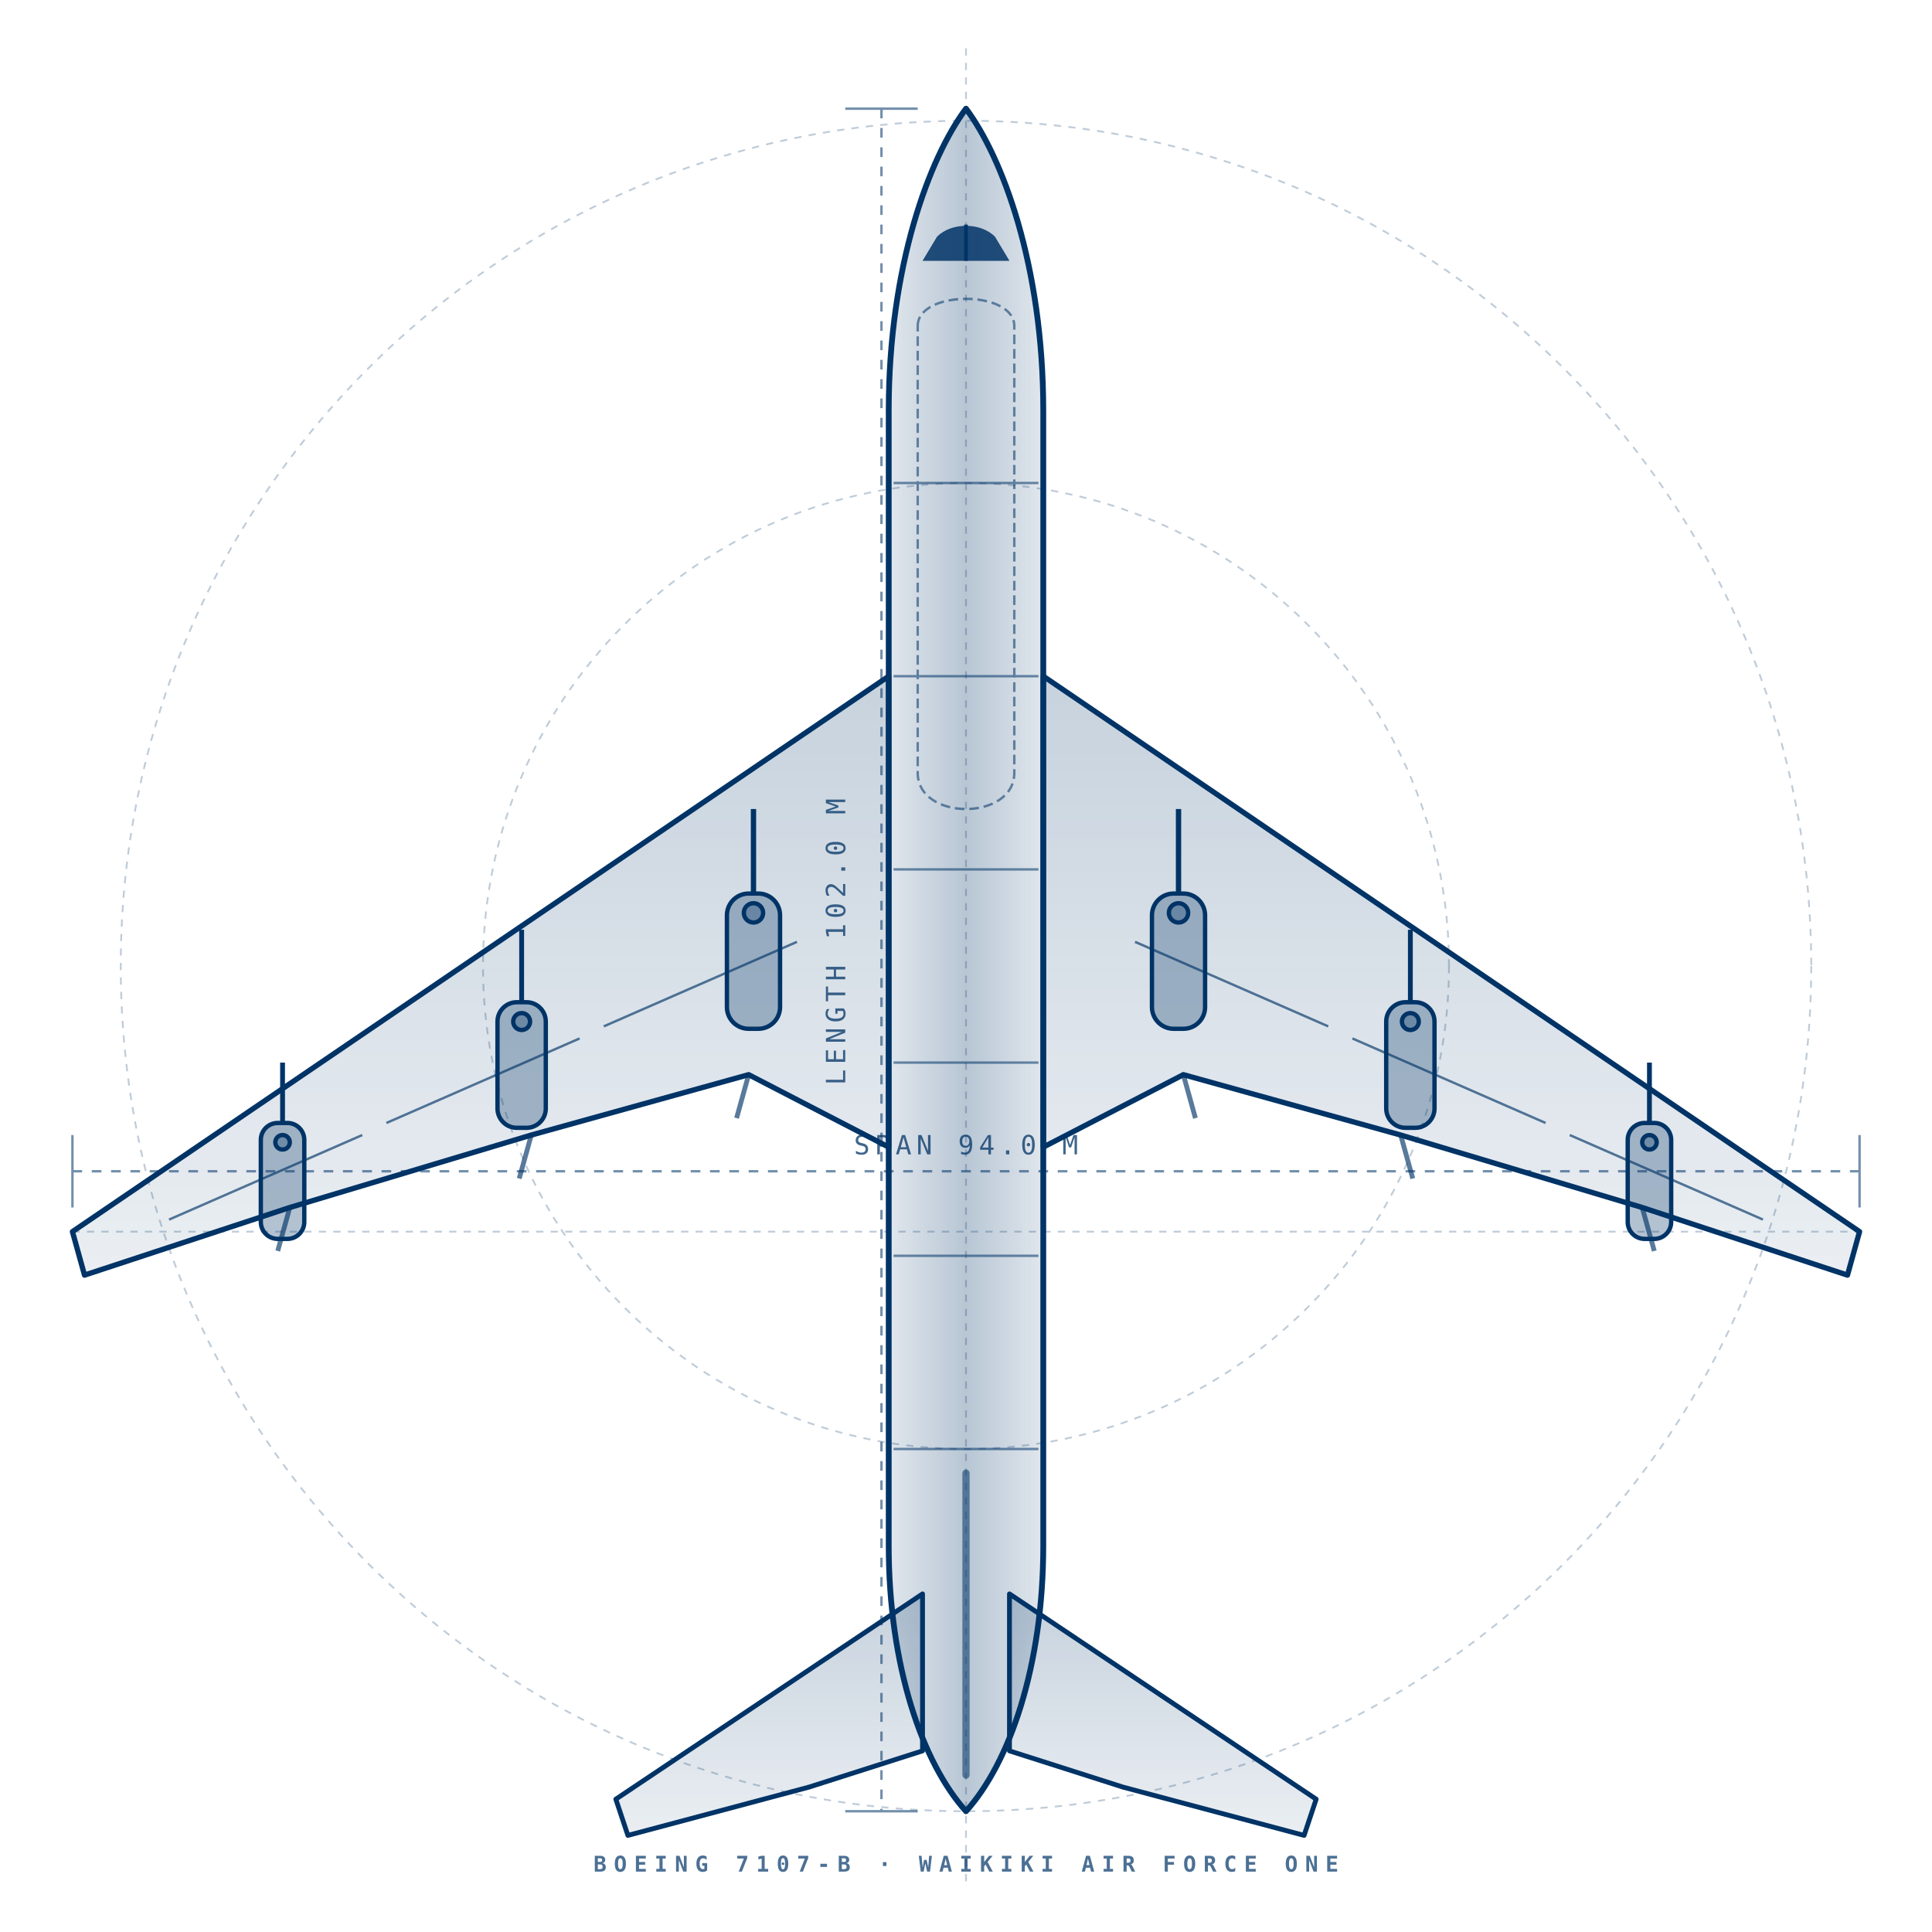
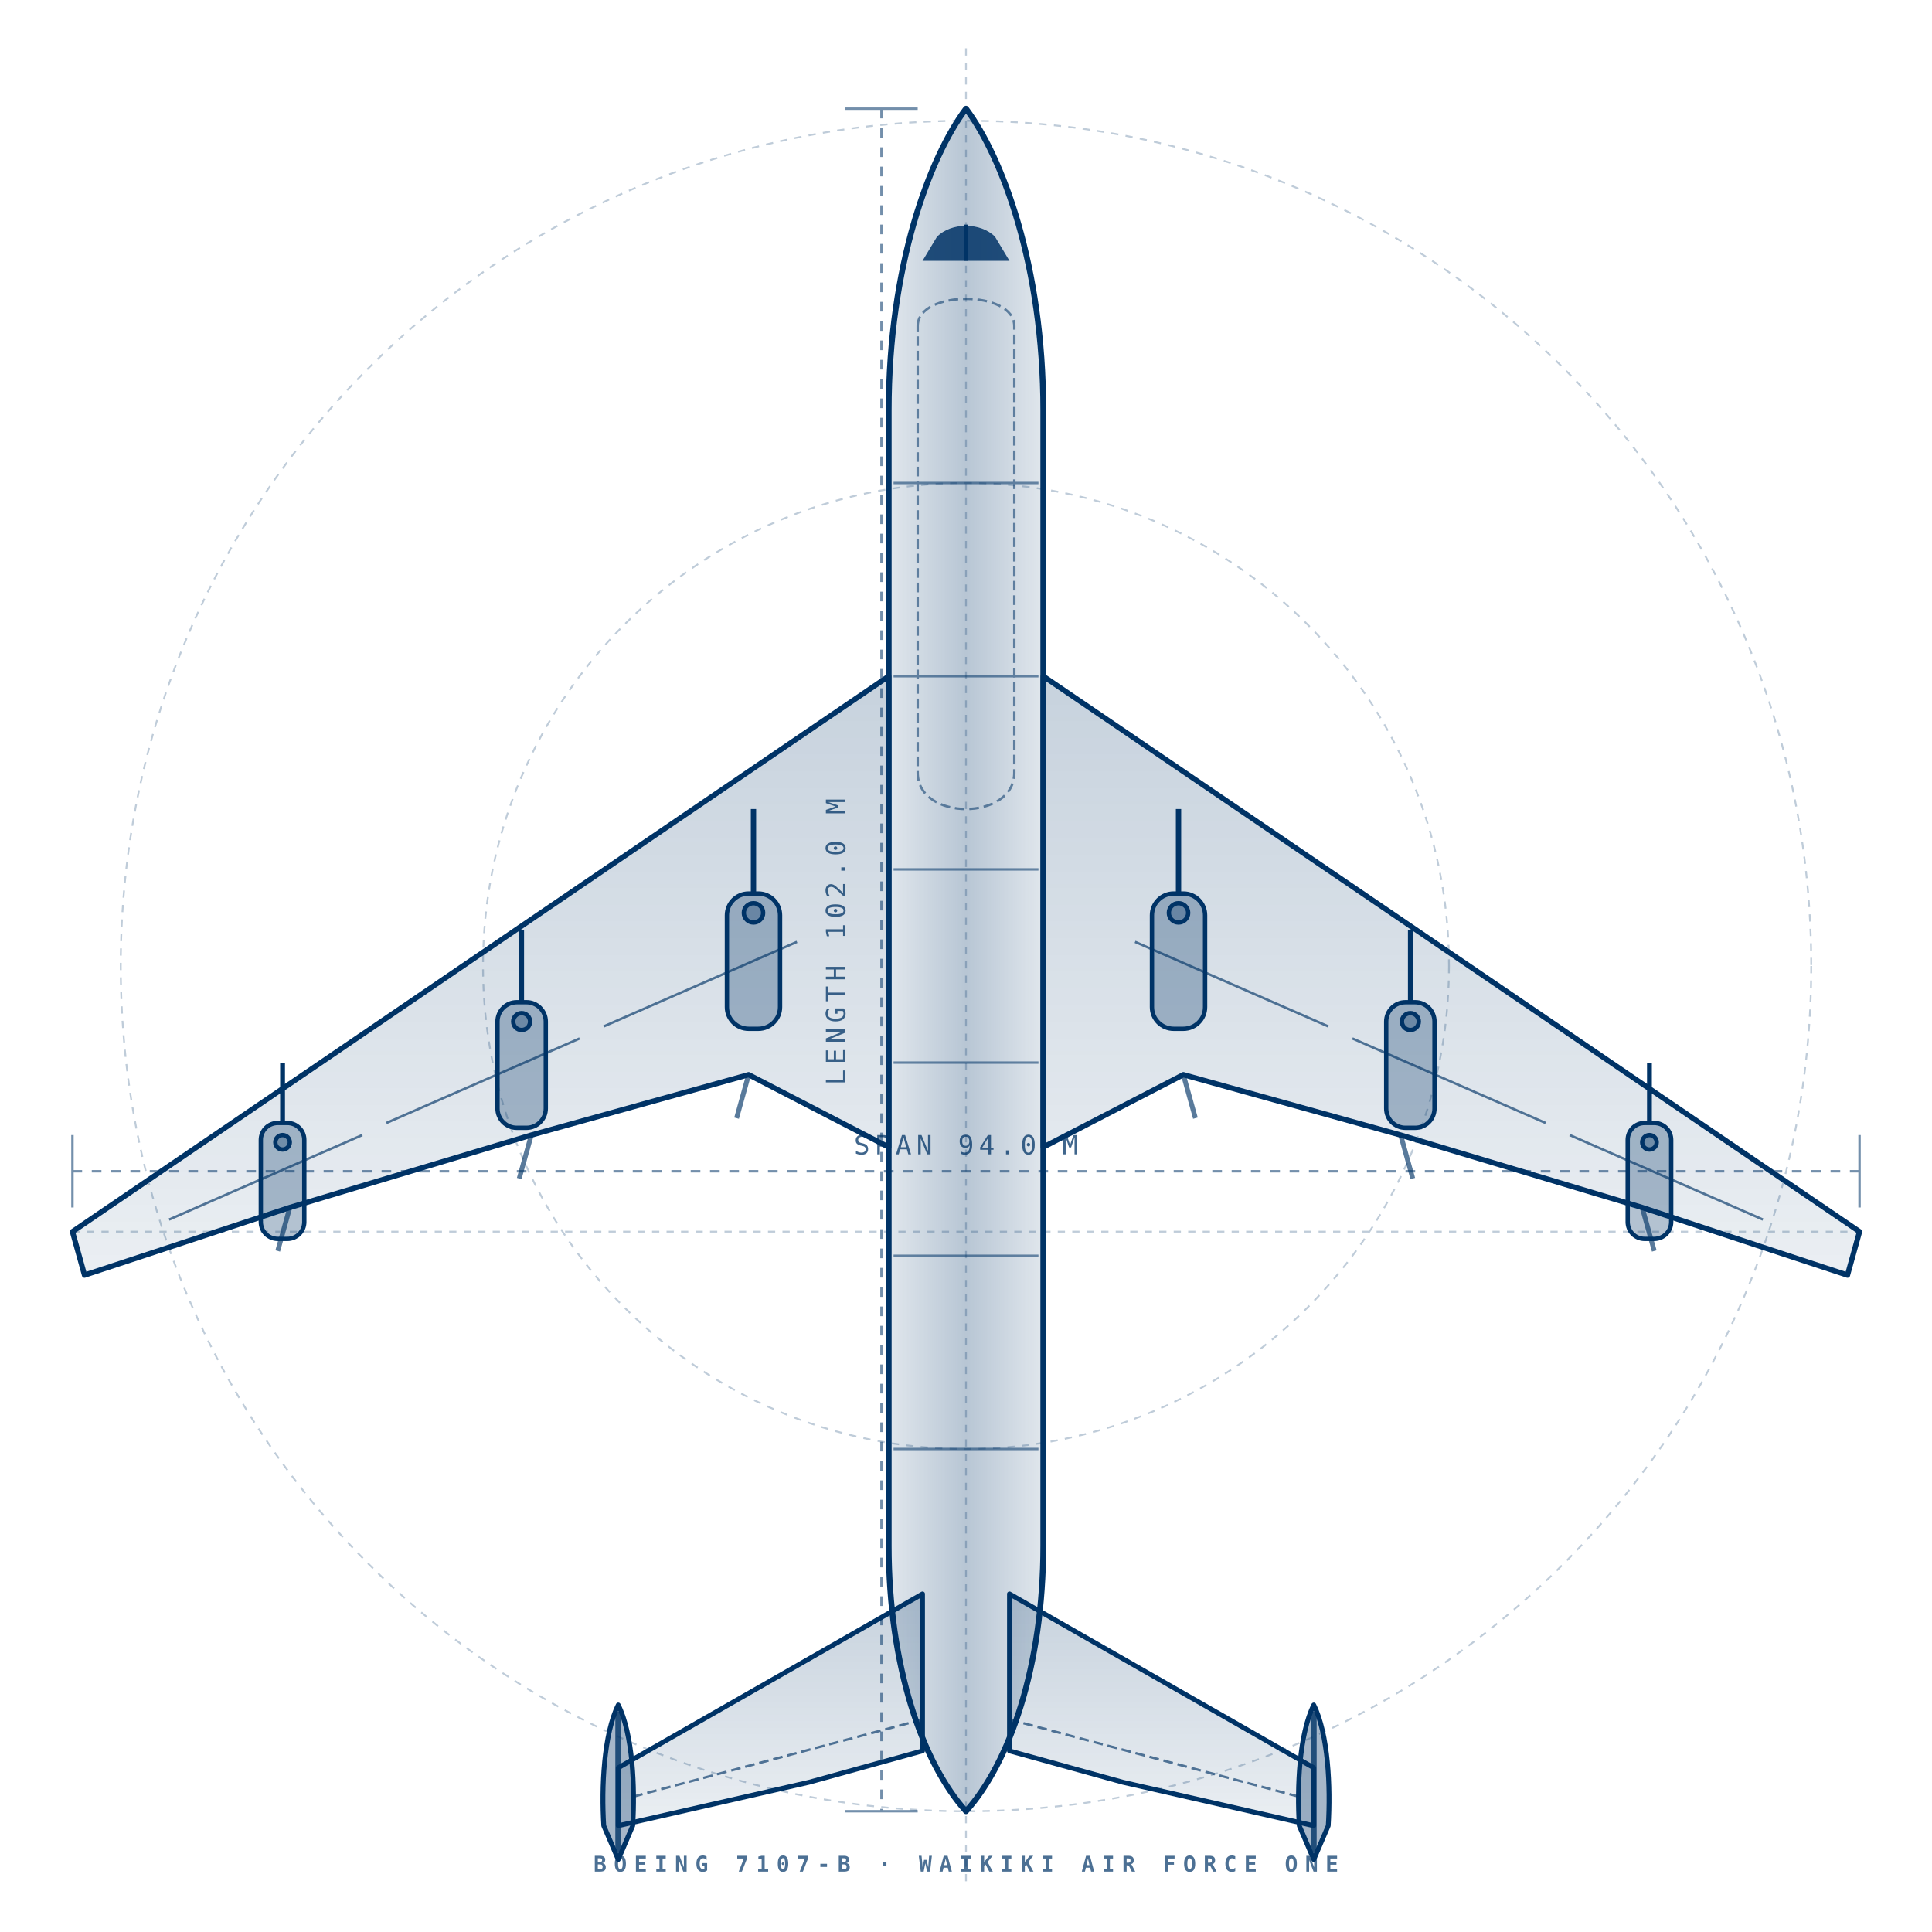
<svg xmlns="http://www.w3.org/2000/svg" viewBox="0 0 800 800" width="100%" height="100%" fill="none" style="color: #003366;">
  <defs>
    <linearGradient id="af1Body" x1="0%" y1="0%" x2="100%" y2="0%">
      <stop offset="0%" stop-color="currentColor" stop-opacity="0.12" />
      <stop offset="50%" stop-color="currentColor" stop-opacity="0.28" />
      <stop offset="100%" stop-color="currentColor" stop-opacity="0.12" />
    </linearGradient>
    <linearGradient id="af1Wing" x1="0%" y1="0%" x2="0%" y2="100%">
      <stop offset="0%" stop-color="currentColor" stop-opacity="0.22" />
      <stop offset="100%" stop-color="currentColor" stop-opacity="0.08" />
    </linearGradient>
  </defs>
  <g opacity="0.25" stroke="currentColor" stroke-width="0.75" stroke-dasharray="3 3">
    <line x1="400" y1="20" x2="400" y2="780" />
    <line x1="30" y1="510" x2="770" y2="510" />
    <circle cx="400" cy="400" r="350" />
    <circle cx="400" cy="400" r="200" />
  </g>
  <g opacity="0.55" stroke="currentColor" stroke-width="1">
    <line x1="30" y1="500" x2="30" y2="470" />
    <line x1="770" y1="500" x2="770" y2="470" />
    <line x1="30" y1="485" x2="770" y2="485" stroke-dasharray="4 4" />
    <line x1="380" y1="45" x2="350" y2="45" />
    <line x1="380" y1="750" x2="350" y2="750" />
    <line x1="365" y1="45" x2="365" y2="750" stroke-dasharray="4 4" />
  </g>
  <text x="400" y="478" text-anchor="middle" fill="currentColor" font-family="monospace" font-size="11" letter-spacing="2" opacity="0.75">SPAN 94.0 M</text>
  <text x="350" y="390" text-anchor="middle" fill="currentColor" font-family="monospace" font-size="11" letter-spacing="2" opacity="0.75" transform="rotate(-90 350 390)">LENGTH 102.0 M</text>
  <path d="M 368 280 L 30 510 L 35 528 L 120 500 L 220 470 L 310 445 L 368 475 Z" fill="url(#af1Wing)" stroke="currentColor" stroke-width="2.2" stroke-linejoin="round" />
  <path d="M 432 280 L 770 510 L 765 528 L 680 500 L 580 470 L 490 445 L 432 475 Z" fill="url(#af1Wing)" stroke="currentColor" stroke-width="2.2" stroke-linejoin="round" />
  <g stroke="currentColor" stroke-width="1" opacity="0.65">
    <line x1="70" y1="505" x2="150" y2="470" />
    <line x1="160" y1="465" x2="240" y2="430" />
    <line x1="250" y1="425" x2="330" y2="390" />
    <line x1="120" y1="500" x2="115" y2="518" stroke-width="2" />
    <line x1="220" y1="470" x2="215" y2="488" stroke-width="2" />
    <line x1="310" y1="445" x2="305" y2="463" stroke-width="2" />
  </g>
  <g stroke="currentColor" stroke-width="1" opacity="0.65">
    <line x1="730" y1="505" x2="650" y2="470" />
    <line x1="640" y1="465" x2="560" y2="430" />
    <line x1="550" y1="425" x2="470" y2="390" />
    <line x1="680" y1="500" x2="685" y2="518" stroke-width="2" />
    <line x1="580" y1="470" x2="585" y2="488" stroke-width="2" />
    <line x1="490" y1="445" x2="495" y2="463" stroke-width="2" />
  </g>
  <g stroke="currentColor" stroke-width="1.8" fill="currentColor" fill-opacity="0.3">
    <rect x="108" y="465" width="18" height="48" rx="7" />
    <line x1="117" y1="465" x2="117" y2="440" stroke-width="2" />
    <circle cx="117" cy="473" r="3" fill="currentColor" />
  </g>
  <g stroke="currentColor" stroke-width="1.8" fill="currentColor" fill-opacity="0.3">
    <rect x="206" y="415" width="20" height="52" rx="8" />
    <line x1="216" y1="415" x2="216" y2="385" stroke-width="2" />
    <circle cx="216" cy="423" r="3.5" fill="currentColor" />
  </g>
  <g stroke="currentColor" stroke-width="1.8" fill="currentColor" fill-opacity="0.3">
    <rect x="301" y="370" width="22" height="56" rx="9" />
    <line x1="312" y1="370" x2="312" y2="335" stroke-width="2.2" />
    <circle cx="312" cy="378" r="4" fill="currentColor" />
  </g>
  <g stroke="currentColor" stroke-width="1.8" fill="currentColor" fill-opacity="0.3">
    <rect x="477" y="370" width="22" height="56" rx="9" />
    <line x1="488" y1="370" x2="488" y2="335" stroke-width="2.2" />
    <circle cx="488" cy="378" r="4" fill="currentColor" />
  </g>
  <g stroke="currentColor" stroke-width="1.8" fill="currentColor" fill-opacity="0.3">
    <rect x="574" y="415" width="20" height="52" rx="8" />
    <line x1="584" y1="415" x2="584" y2="385" stroke-width="2" />
    <circle cx="584" cy="423" r="3.5" fill="currentColor" />
  </g>
  <g stroke="currentColor" stroke-width="1.8" fill="currentColor" fill-opacity="0.3">
    <rect x="674" y="465" width="18" height="48" rx="7" />
    <line x1="683" y1="465" x2="683" y2="440" stroke-width="2" />
    <circle cx="683" cy="473" r="3" fill="currentColor" />
  </g>
-   <path d="M 382 660 L 255 745 L 260 760 L 335 740 L 382 725 Z" fill="url(#af1Wing)" stroke="currentColor" stroke-width="2" stroke-linejoin="round" />
-   <path d="M 418 660 L 545 745 L 540 760 L 465 740 L 418 725 Z" fill="url(#af1Wing)" stroke="currentColor" stroke-width="2" stroke-linejoin="round" />
+   <path d="M 382 660 L 256 732 L 256 756 L 335 738 L 382 725 Z" fill="url(#af1Wing)" stroke="currentColor" stroke-width="2" stroke-linejoin="round" />
+   <path d="M 418 660 L 544 732 L 544 756 L 465 738 L 418 725 Z" fill="url(#af1Wing)" stroke="currentColor" stroke-width="2" stroke-linejoin="round" />
+   <g stroke="currentColor" stroke-width="1" stroke-dasharray="4 2" opacity="0.65">
+     <line x1="382" y1="712" x2="262" y2="744" />
+     <line x1="418" y1="712" x2="538" y2="744" />
+   </g>
+   <g fill="currentColor" fill-opacity="0.35" stroke="currentColor" stroke-width="2" stroke-linejoin="round">
+     <path d="M 256 706 C 250 718 249 740 250 756 L 256 770 L 262 756 C 263 740 262 718 256 706 Z" />
+     <path d="M 544 706 C 538 718 537 740 538 756 L 544 770 L 550 756 C 551 740 550 718 544 706 Z" />
+   </g>
+   <g stroke="currentColor" stroke-width="2.4" stroke-linecap="round" opacity="0.8">
+     <line x1="256" y1="710" x2="256" y2="766" />
+     <line x1="544" y1="710" x2="544" y2="766" />
+   </g>
  <path d="M 400 45 C 385 65 368 110 368 170 L 368 640 C 368 690 382 730 400 750 C 418 730 432 690 432 640 L 432 170 C 432 110 415 65 400 45 Z" fill="url(#af1Body)" stroke="currentColor" stroke-width="2.4" stroke-linejoin="round" />
  <path d="M 388 98 C 394 92 406 92 412 98 L 418 108 L 382 108 Z" fill="currentColor" opacity="0.85" />
  <line x1="400" y1="93" x2="400" y2="108" stroke="currentColor" stroke-width="1.5" />
  <g stroke="currentColor" stroke-width="1" opacity="0.55">
    <path d="M 380 135 C 380 120 420 120 420 135 L 420 320 C 420 340 380 340 380 320 Z" stroke-dasharray="4 2" />
    <line x1="370" y1="200" x2="430" y2="200" />
    <line x1="370" y1="280" x2="430" y2="280" />
    <line x1="370" y1="360" x2="430" y2="360" />
    <line x1="370" y1="440" x2="430" y2="440" />
    <line x1="370" y1="520" x2="430" y2="520" />
    <line x1="370" y1="600" x2="430" y2="600" />
-     <line x1="400" y1="610" x2="400" y2="735" stroke-width="3" stroke-linecap="round" />
  </g>
  <text x="400" y="775" text-anchor="middle" fill="currentColor" font-family="monospace" font-size="9" font-weight="bold" letter-spacing="3" opacity="0.7">BOEING 7107-B · WAIKIKI AIR FORCE ONE</text>
</svg>
